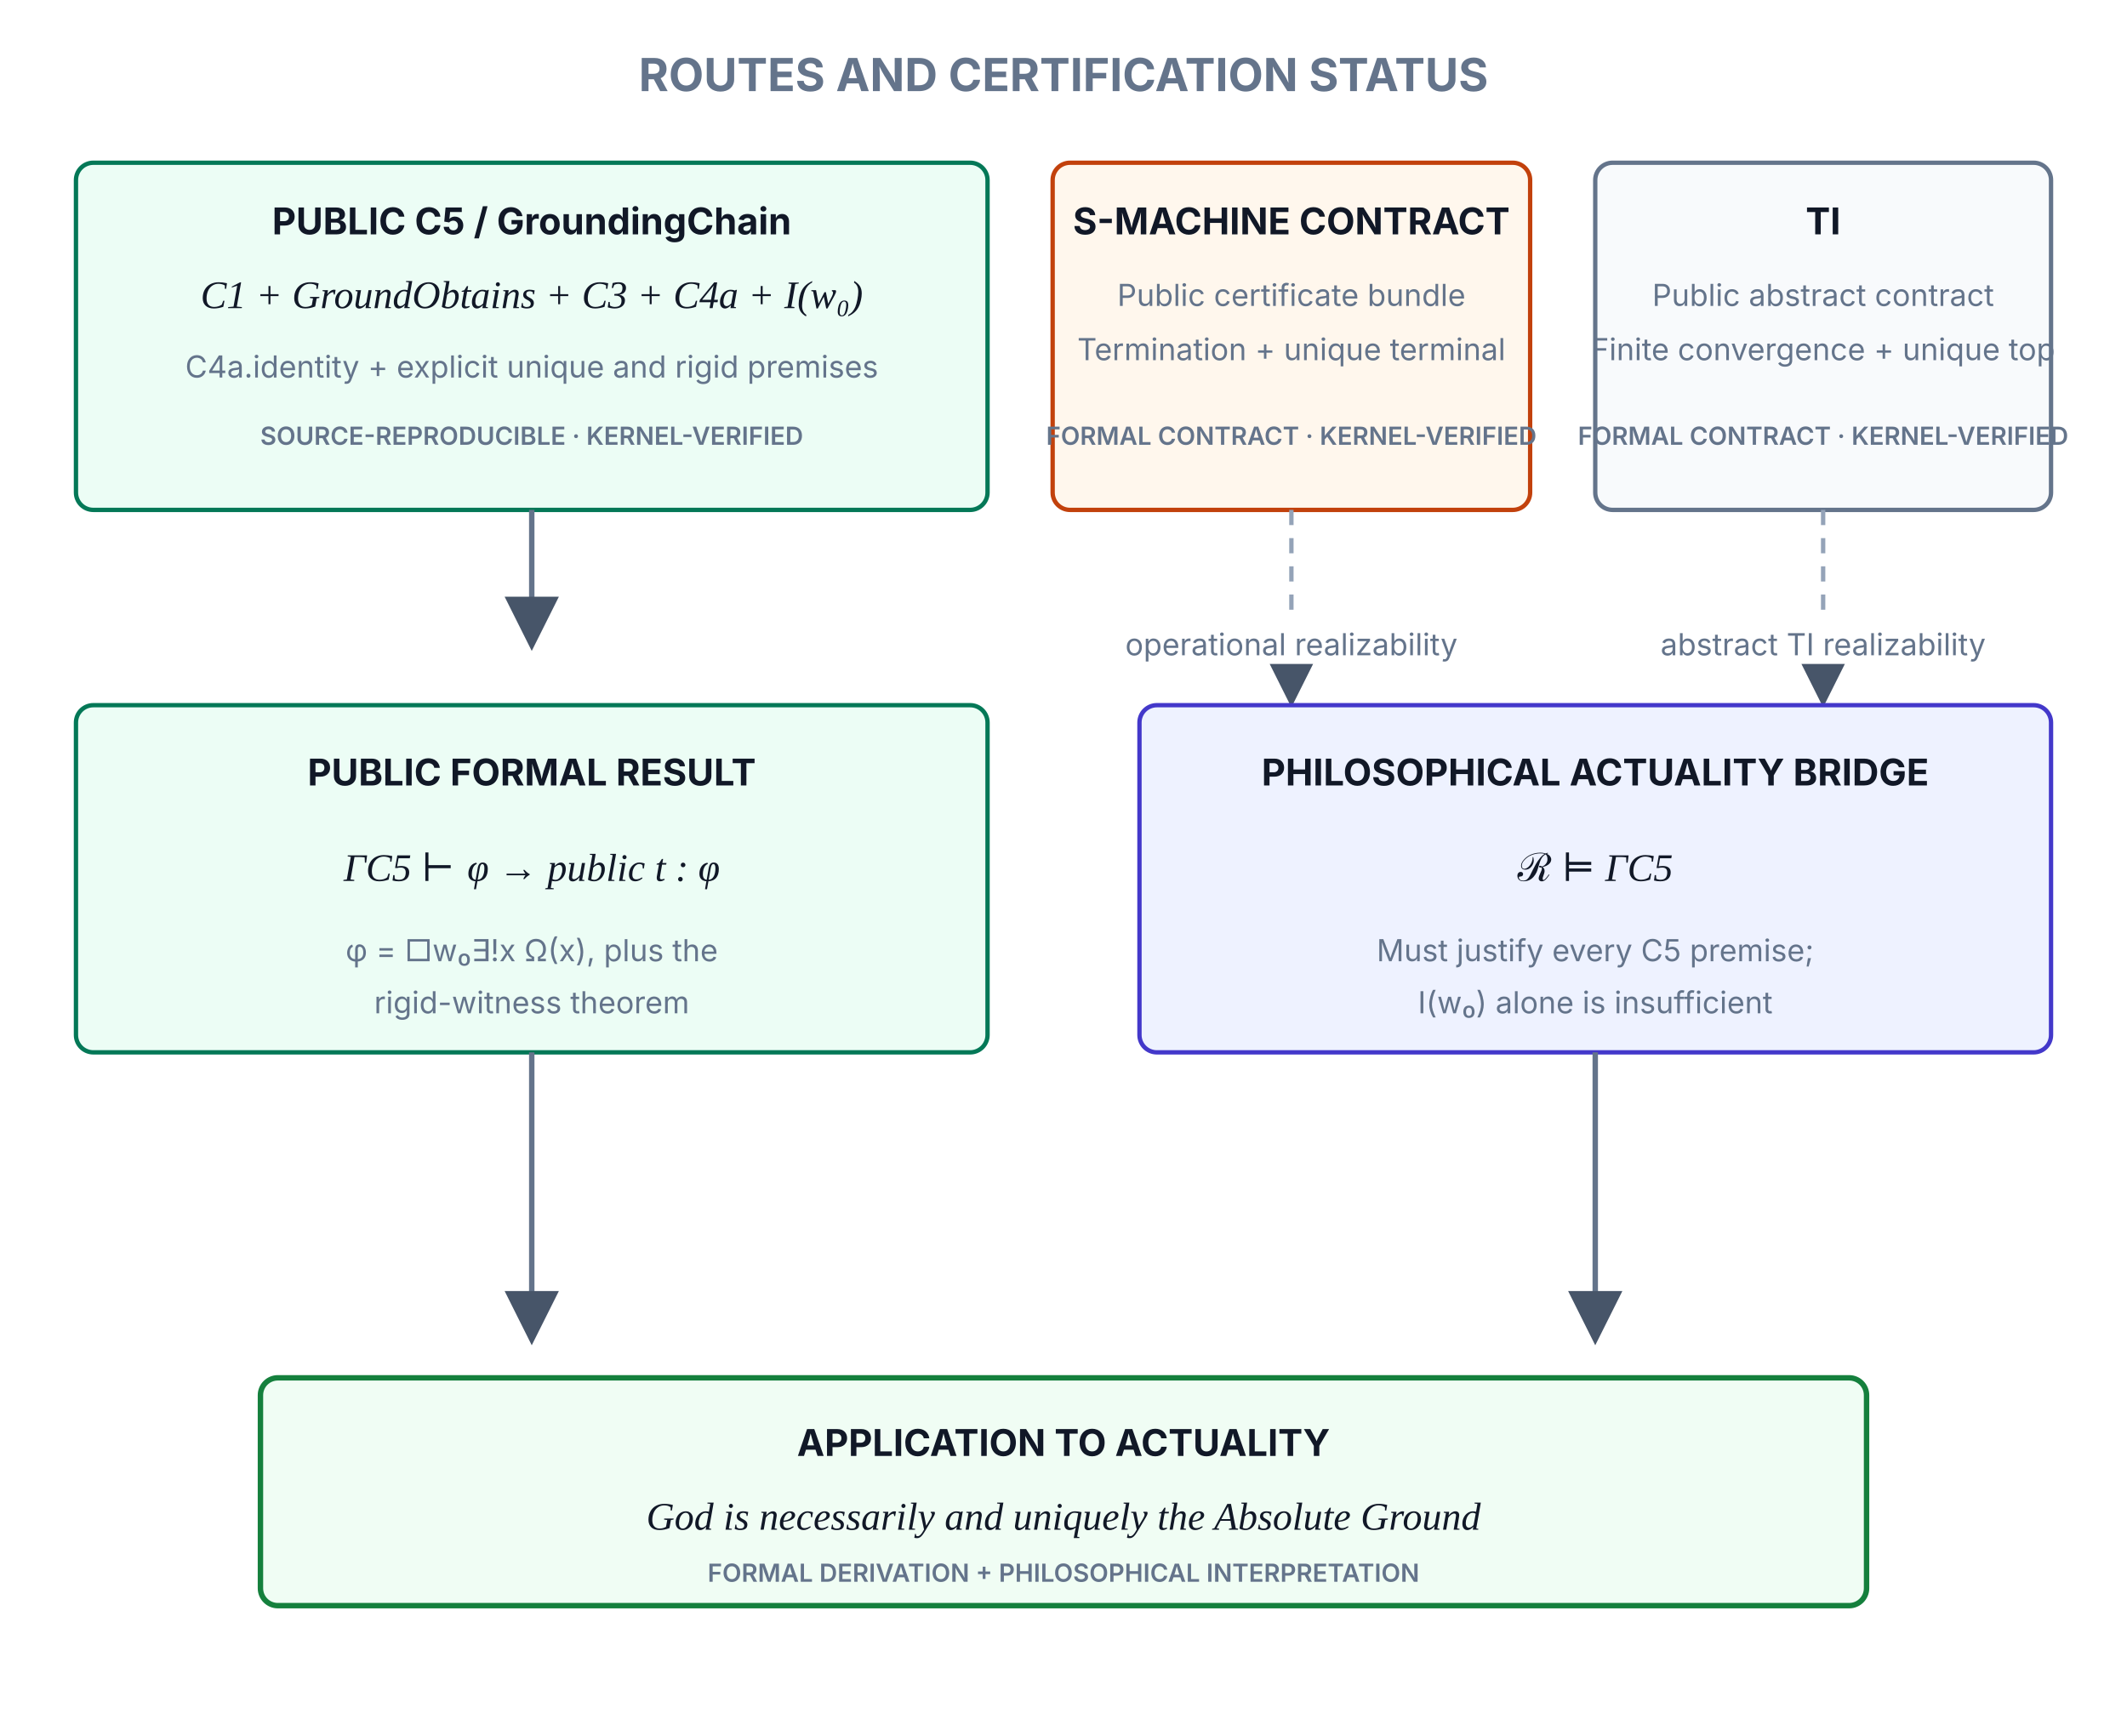
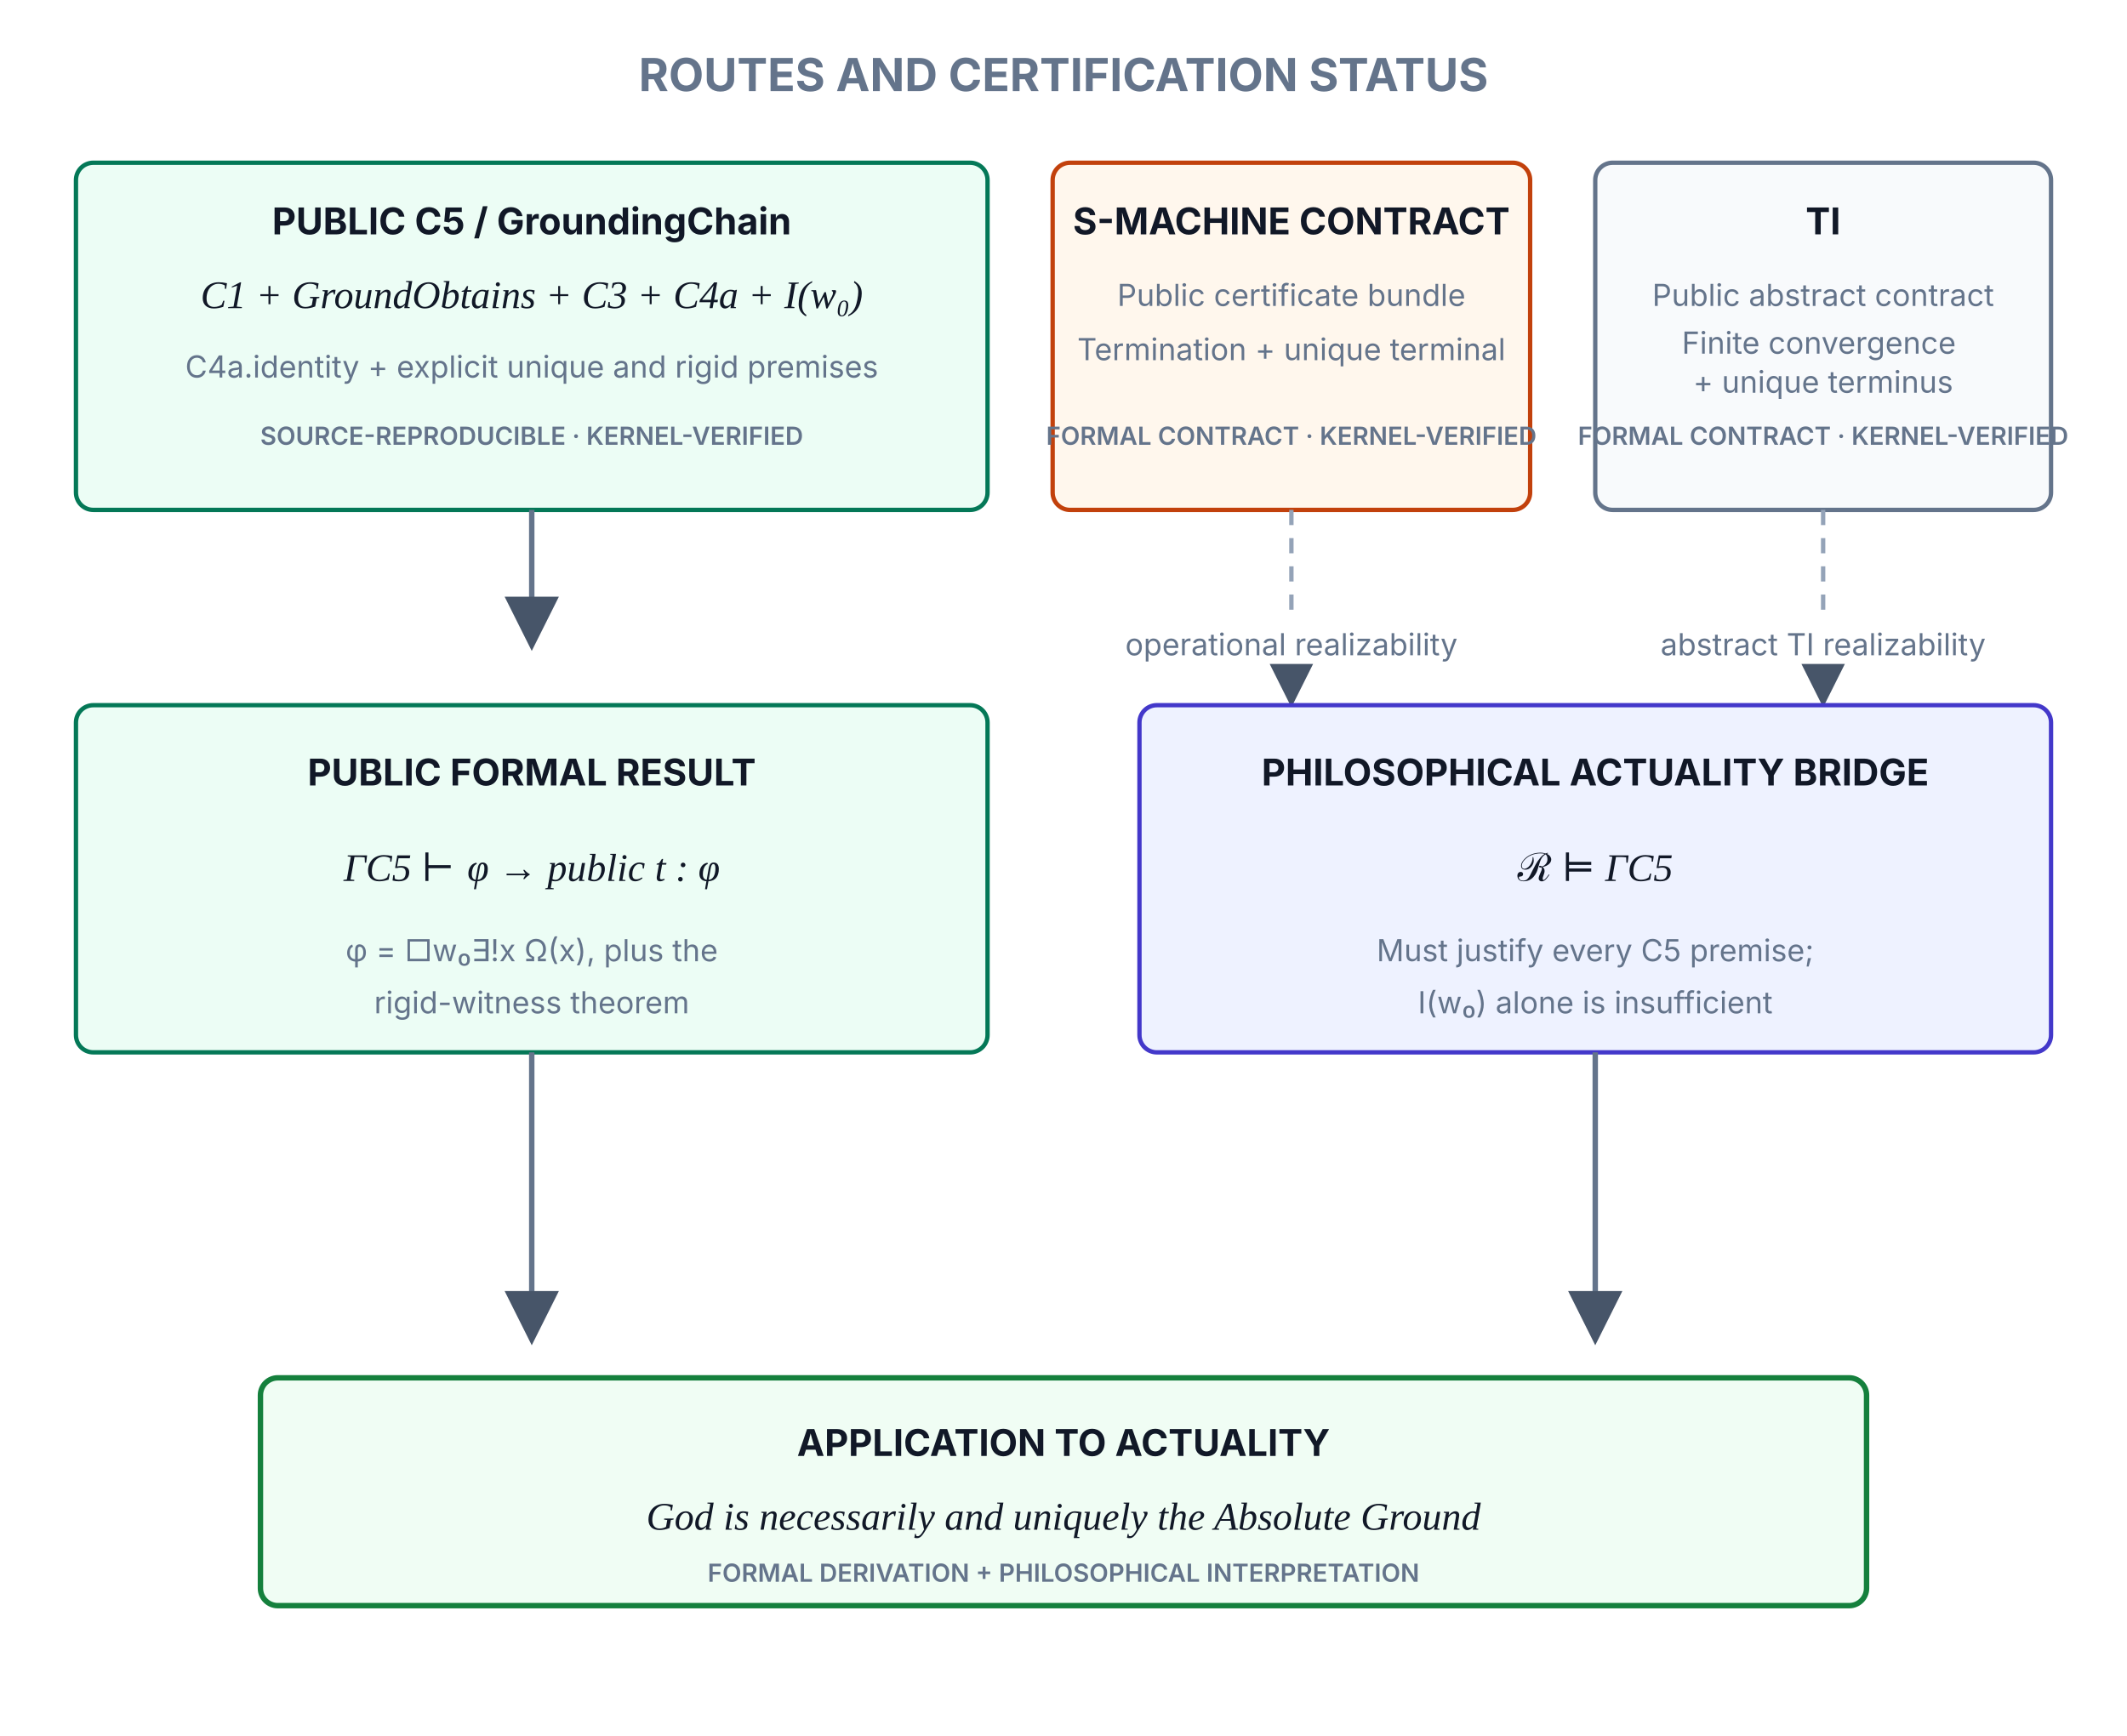
<svg xmlns="http://www.w3.org/2000/svg" viewBox="0 0 980 800" role="img" aria-labelledby="title desc">
  <defs>
    <marker id="arrow" markerWidth="10" markerHeight="10" refX="8" refY="5" orient="auto" markerUnits="strokeWidth">
      <path class="arrowhead" d="M0 0 L10 5 L0 10 Z" fill="#475569" />
    </marker>
    <style>
      .background { fill:none; }
      .public { fill:#ecfdf5; stroke:#047857; stroke-width:2; }
      .concept { fill:#fff7ed; stroke:#c2410c; stroke-width:2; }
      .unknown { fill:#f8fafc; stroke:#64748b; stroke-width:2; }
      .actuality { fill:#eef2ff; stroke:#4338ca; stroke-width:2; }
      .result { fill:#f0fdf4; stroke:#15803d; stroke-width:2.5; }
      .flow { fill:none; stroke:#64748b; stroke-width:2.5; marker-end:url(#arrow); }
      .dash { fill:none; stroke:#94a3b8; stroke-width:2; stroke-dasharray:7 6; }
      .heading { fill:#64748b; font:700 21px system-ui,-apple-system,"Segoe UI",sans-serif; text-anchor:middle; }
      .label { fill:#111827; font:700 17px system-ui,-apple-system,"Segoe UI",sans-serif; text-anchor:middle; }
      .detail { fill:#64748b; font:14px system-ui,-apple-system,"Segoe UI",sans-serif; text-anchor:middle; }
      .formula { fill:#111827; font:italic 18px Georgia,"Times New Roman",serif; text-anchor:middle; }
      .status { fill:#64748b; font:600 11.5px system-ui,-apple-system,"Segoe UI",sans-serif; text-anchor:middle; }
      @media (prefers-color-scheme: dark) {
        .background { fill:none; }
        .public { fill:#102a24; stroke:#6ee7b7; }
        .concept { fill:#32190c; stroke:#fdba74; }
        .unknown { fill:#161b22; stroke:#8c959f; }
        .actuality { fill:#1f2245; stroke:#a5b4fc; }
        .result { fill:#102a24; stroke:#86efac; }
        .flow { stroke:#b1bac4; }
        .dash { stroke:#8c959f; }
        .arrowhead { fill:#b1bac4; }
        .heading, .label, .formula { fill:#f0f6fc; }
        .detail, .status { fill:#b1bac4; }
      }
    </style>
  </defs>
  <rect class="background" width="980" height="800" />
  <text class="heading" x="490" y="42">ROUTES AND CERTIFICATION STATUS</text>
  <rect class="public" x="35" y="75" width="420" height="160" rx="8" />
  <text class="label" x="245" y="108">PUBLIC C5 / GroundingChain</text>
  <text class="formula" x="245" y="142">C1 + GroundObtains + C3 + C4a + I(w₀)</text>
  <text class="detail" x="245" y="174">C4a.identity + explicit unique and rigid premises</text>
  <text class="status" x="245" y="205">SOURCE-REPRODUCIBLE · KERNEL-VERIFIED</text>
  <rect class="concept" x="485" y="75" width="220" height="160" rx="8" />
  <text class="label" x="595" y="108">S-MACHINE CONTRACT</text>
  <text class="detail" x="595" y="141">Public certificate bundle</text>
  <text class="detail" x="595" y="166">Termination + unique terminal</text>
  <text class="status" x="595" y="205">FORMAL CONTRACT · KERNEL-VERIFIED</text>
  <rect class="unknown" x="735" y="75" width="210" height="160" rx="8" />
  <text class="label" x="840" y="108">TI</text>
  <text class="detail" x="840" y="141">Public abstract contract</text>
-   <text class="detail" x="840" y="166">Finite convergence + unique top</text>
+   <text class="detail" x="840" y="163" aria-label="Finite convergence + unique terminus">
+     <tspan x="840">Finite convergence</tspan>
+     <tspan x="840" dy="18">+ unique terminus</tspan>
+   </text>
  <text class="status" x="840" y="205">FORMAL CONTRACT · KERNEL-VERIFIED</text>
  <path class="flow" d="M245 235 V295" />
  <path class="dash" d="M595 235 V286" />
  <path class="dash" d="M595 310 V322" marker-end="url(#arrow)" />
  <path class="dash" d="M840 235 V286" />
  <path class="dash" d="M840 310 V322" marker-end="url(#arrow)" />
  <text class="detail" x="595" y="302">operational realizability</text>
  <text class="detail" x="840" y="302">abstract TI realizability</text>
  <rect class="public" x="35" y="325" width="420" height="160" rx="8" />
  <text class="label" x="245" y="362">PUBLIC FORMAL RESULT</text>
  <text class="formula" x="245" y="406">ΓC5 ⊢ φ  →  public t : φ</text>
  <text class="detail" x="245" y="443">φ = □w₀∃!x Ω(x), plus the</text>
  <text class="detail" x="245" y="467">rigid-witness theorem</text>
  <rect class="actuality" x="525" y="325" width="420" height="160" rx="8" />
  <text class="label" x="735" y="362">PHILOSOPHICAL ACTUALITY BRIDGE</text>
  <text class="formula" x="735" y="406">ℛ ⊨ ΓC5</text>
  <text class="detail" x="735" y="443">Must justify every C5 premise;</text>
  <text class="detail" x="735" y="467">I(w₀) alone is insufficient</text>
  <path class="flow" d="M245 485 V615" />
  <path class="flow" d="M735 485 V615" />
  <rect class="result" x="120" y="635" width="740" height="105" rx="8" />
  <text class="label" x="490" y="671">APPLICATION TO ACTUALITY</text>
  <text class="formula" x="490" y="705">God is necessarily and uniquely the Absolute Ground</text>
  <text class="status" x="490" y="729">FORMAL DERIVATION + PHILOSOPHICAL INTERPRETATION</text>
</svg>
